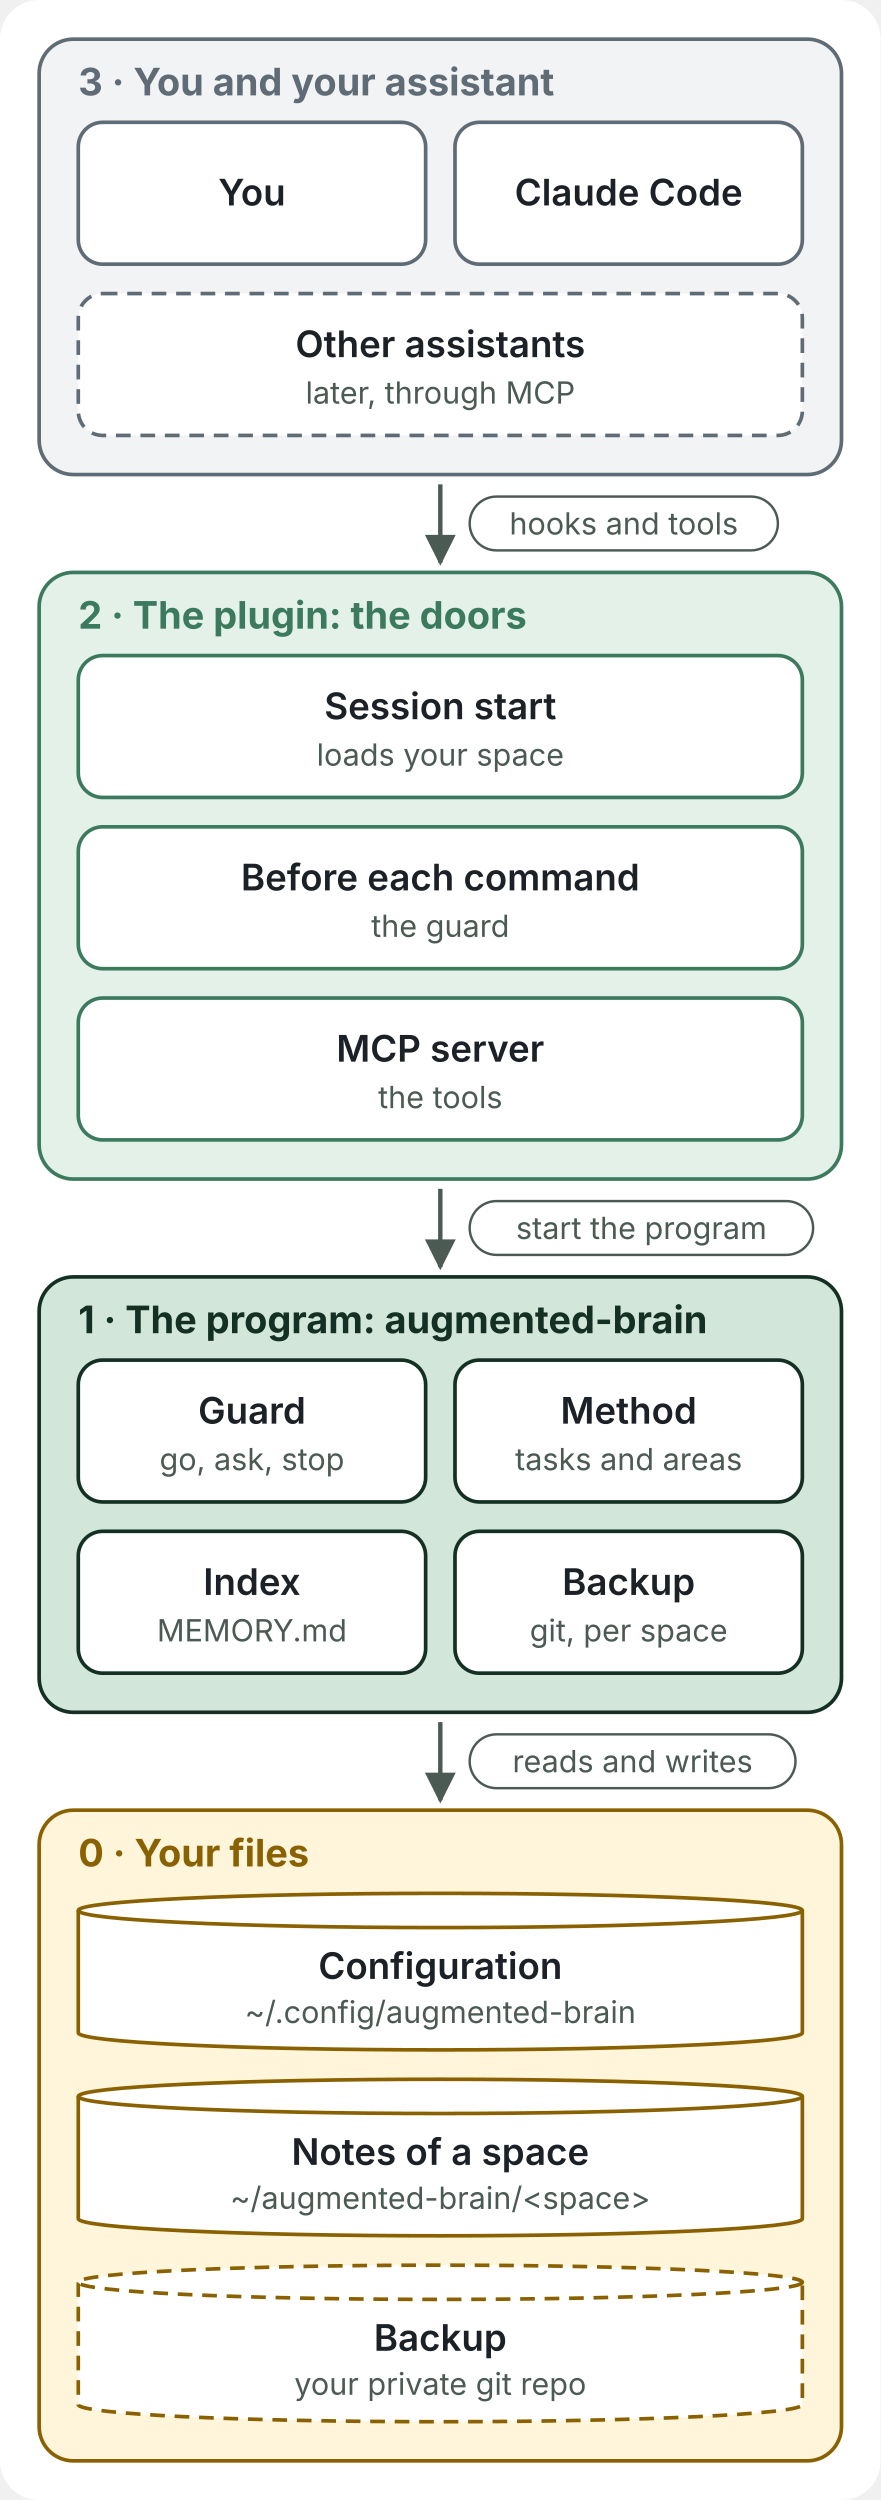
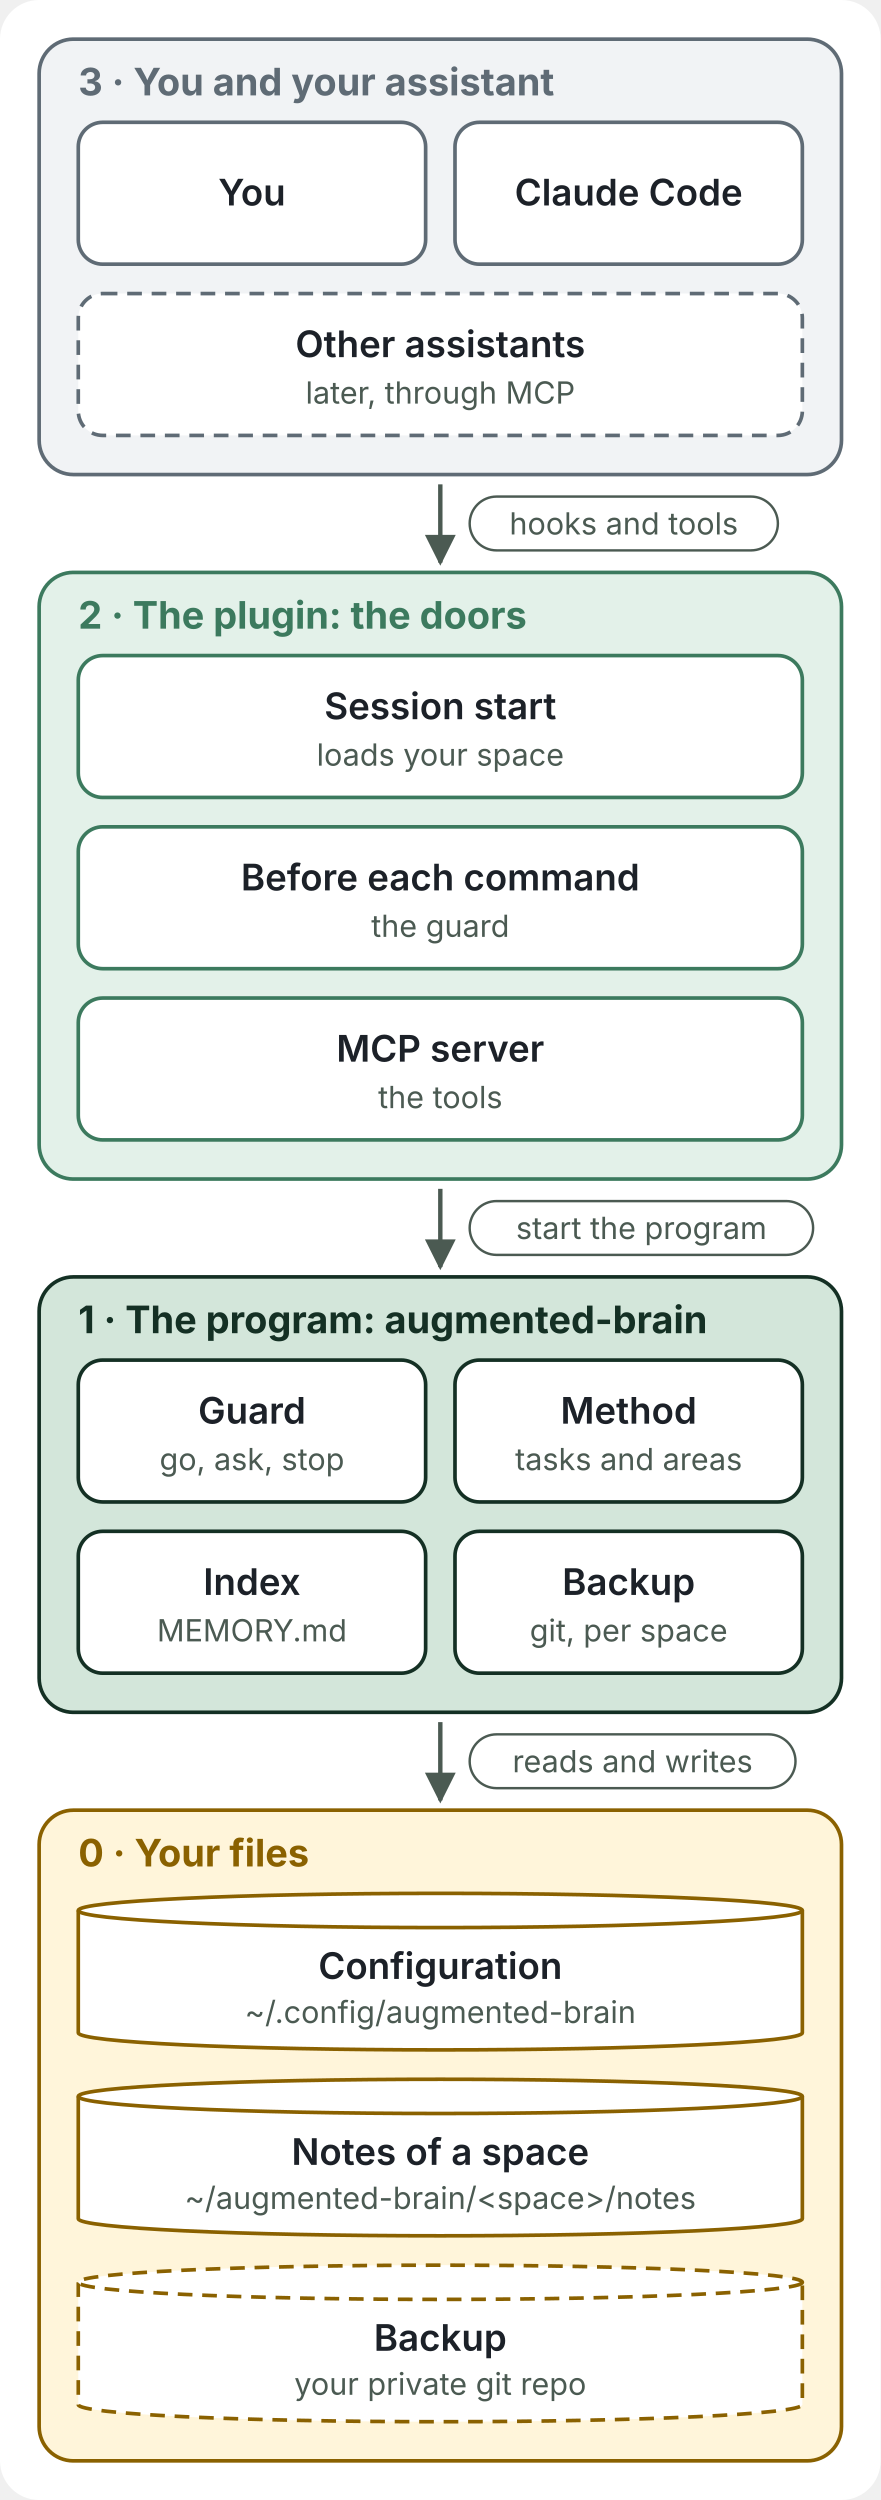
<svg xmlns="http://www.w3.org/2000/svg" viewBox="0 0 360 1022" width="360" height="1022" role="img" aria-label="augmented brain in four layers">
  <defs>
    <marker id="arrow" viewBox="0 0 10 10" refX="9" refY="5" markerWidth="7" markerHeight="7" orient="auto-start-reverse">
      <path d="M0,0 L10,5 L0,10 z" fill="#4B5A52" />
    </marker>
  </defs>
  <rect width="360" height="1022" rx="16" fill="#FFFFFF" />
  <rect x="16.0" y="16.0" width="328.0" height="178.0" rx="14" fill="#F1F3F5" stroke="#5F6B75" stroke-width="1.5" />
  <text x="32.0" y="39.0" text-anchor="start" font-family="'IBM Plex Sans', Inter, 'Segoe UI', Helvetica, Arial, sans-serif" font-size="15.5" font-weight="700" fill="#5F6B75">3 · You and your assistant</text>
  <rect x="32.0" y="50.0" width="142.0" height="58.0" rx="10" fill="#FFFFFF" stroke="#5F6B75" stroke-width="1.5" />
  <text x="103.0" y="84.0" text-anchor="middle" font-family="'IBM Plex Sans', Inter, 'Segoe UI', Helvetica, Arial, sans-serif" font-size="15" font-weight="600" fill="#1C2128">You</text>
  <rect x="186.0" y="50.0" width="142.0" height="58.0" rx="10" fill="#FFFFFF" stroke="#5F6B75" stroke-width="1.5" />
  <text x="257.0" y="84.0" text-anchor="middle" font-family="'IBM Plex Sans', Inter, 'Segoe UI', Helvetica, Arial, sans-serif" font-size="15" font-weight="600" fill="#1C2128">Claude Code</text>
  <rect x="32.0" y="120.0" width="296.0" height="58.0" rx="10" fill="#FFFFFF" stroke="#5F6B75" stroke-width="1.5" stroke-dasharray="6 4" />
  <text x="180.0" y="146.0" text-anchor="middle" font-family="'IBM Plex Sans', Inter, 'Segoe UI', Helvetica, Arial, sans-serif" font-size="15" font-weight="600" fill="#1C2128">Other assistants</text>
  <text x="180.0" y="165.0" text-anchor="middle" font-family="'IBM Plex Sans', Inter, 'Segoe UI', Helvetica, Arial, sans-serif" font-size="12.5" font-weight="400" fill="#4B5A52">later, through MCP</text>
  <line x1="180.0" y1="198.0" x2="180.0" y2="230.0" stroke="#4B5A52" stroke-width="1.8" marker-end="url(#arrow)" />
  <rect x="192.0" y="203.0" width="126.0" height="22.0" rx="11" fill="#FFFFFF" stroke="#4B5A52" stroke-width="1" />
  <text x="255.0" y="218.5" text-anchor="middle" font-family="'IBM Plex Sans', Inter, 'Segoe UI', Helvetica, Arial, sans-serif" font-size="12.5" font-weight="400" fill="#4B5A52">hooks and tools</text>
  <rect x="16.0" y="234.0" width="328.0" height="248.0" rx="14" fill="#E3F1E9" stroke="#3C7A5E" stroke-width="1.5" />
  <text x="32.0" y="257.0" text-anchor="start" font-family="'IBM Plex Sans', Inter, 'Segoe UI', Helvetica, Arial, sans-serif" font-size="15.5" font-weight="700" fill="#3C7A5E">2 · The plugin: the doors</text>
  <rect x="32.0" y="268.0" width="296.0" height="58.0" rx="10" fill="#FFFFFF" stroke="#3C7A5E" stroke-width="1.5" />
  <text x="180.0" y="294.0" text-anchor="middle" font-family="'IBM Plex Sans', Inter, 'Segoe UI', Helvetica, Arial, sans-serif" font-size="15" font-weight="600" fill="#1C2128">Session start</text>
  <text x="180.0" y="313.0" text-anchor="middle" font-family="'IBM Plex Sans', Inter, 'Segoe UI', Helvetica, Arial, sans-serif" font-size="12.5" font-weight="400" fill="#4B5A52">loads your space</text>
  <rect x="32.0" y="338.0" width="296.0" height="58.0" rx="10" fill="#FFFFFF" stroke="#3C7A5E" stroke-width="1.5" />
  <text x="180.0" y="364.0" text-anchor="middle" font-family="'IBM Plex Sans', Inter, 'Segoe UI', Helvetica, Arial, sans-serif" font-size="15" font-weight="600" fill="#1C2128">Before each command</text>
  <text x="180.0" y="383.0" text-anchor="middle" font-family="'IBM Plex Sans', Inter, 'Segoe UI', Helvetica, Arial, sans-serif" font-size="12.5" font-weight="400" fill="#4B5A52">the guard</text>
  <rect x="32.0" y="408.0" width="296.0" height="58.0" rx="10" fill="#FFFFFF" stroke="#3C7A5E" stroke-width="1.5" />
  <text x="180.0" y="434.0" text-anchor="middle" font-family="'IBM Plex Sans', Inter, 'Segoe UI', Helvetica, Arial, sans-serif" font-size="15" font-weight="600" fill="#1C2128">MCP server</text>
  <text x="180.0" y="453.0" text-anchor="middle" font-family="'IBM Plex Sans', Inter, 'Segoe UI', Helvetica, Arial, sans-serif" font-size="12.5" font-weight="400" fill="#4B5A52">the tools</text>
  <line x1="180.0" y1="486.0" x2="180.0" y2="518.0" stroke="#4B5A52" stroke-width="1.8" marker-end="url(#arrow)" />
  <rect x="192.0" y="491.0" width="140.4" height="22.0" rx="11" fill="#FFFFFF" stroke="#4B5A52" stroke-width="1" />
  <text x="262.2" y="506.5" text-anchor="middle" font-family="'IBM Plex Sans', Inter, 'Segoe UI', Helvetica, Arial, sans-serif" font-size="12.5" font-weight="400" fill="#4B5A52">start the program</text>
  <rect x="16.0" y="522.0" width="328.0" height="178.0" rx="14" fill="#D3E6DA" stroke="#143024" stroke-width="1.5" />
  <text x="32.0" y="545.0" text-anchor="start" font-family="'IBM Plex Sans', Inter, 'Segoe UI', Helvetica, Arial, sans-serif" font-size="15.5" font-weight="700" fill="#143024">1 · The program: augmented-brain</text>
  <rect x="32.0" y="556.0" width="142.0" height="58.0" rx="10" fill="#FFFFFF" stroke="#143024" stroke-width="1.5" />
  <text x="103.0" y="582.0" text-anchor="middle" font-family="'IBM Plex Sans', Inter, 'Segoe UI', Helvetica, Arial, sans-serif" font-size="15" font-weight="600" fill="#1C2128">Guard</text>
  <text x="103.0" y="601.0" text-anchor="middle" font-family="'IBM Plex Sans', Inter, 'Segoe UI', Helvetica, Arial, sans-serif" font-size="12.5" font-weight="400" fill="#4B5A52">go, ask, stop</text>
  <rect x="186.0" y="556.0" width="142.0" height="58.0" rx="10" fill="#FFFFFF" stroke="#143024" stroke-width="1.5" />
  <text x="257.0" y="582.0" text-anchor="middle" font-family="'IBM Plex Sans', Inter, 'Segoe UI', Helvetica, Arial, sans-serif" font-size="15" font-weight="600" fill="#1C2128">Method</text>
  <text x="257.0" y="601.0" text-anchor="middle" font-family="'IBM Plex Sans', Inter, 'Segoe UI', Helvetica, Arial, sans-serif" font-size="12.5" font-weight="400" fill="#4B5A52">tasks and areas</text>
  <rect x="32.0" y="626.0" width="142.0" height="58.0" rx="10" fill="#FFFFFF" stroke="#143024" stroke-width="1.5" />
  <text x="103.0" y="652.0" text-anchor="middle" font-family="'IBM Plex Sans', Inter, 'Segoe UI', Helvetica, Arial, sans-serif" font-size="15" font-weight="600" fill="#1C2128">Index</text>
  <text x="103.0" y="671.0" text-anchor="middle" font-family="'IBM Plex Sans', Inter, 'Segoe UI', Helvetica, Arial, sans-serif" font-size="12.5" font-weight="400" fill="#4B5A52">MEMORY.md</text>
  <rect x="186.0" y="626.0" width="142.0" height="58.0" rx="10" fill="#FFFFFF" stroke="#143024" stroke-width="1.5" />
  <text x="257.0" y="652.0" text-anchor="middle" font-family="'IBM Plex Sans', Inter, 'Segoe UI', Helvetica, Arial, sans-serif" font-size="15" font-weight="600" fill="#1C2128">Backup</text>
  <text x="257.0" y="671.0" text-anchor="middle" font-family="'IBM Plex Sans', Inter, 'Segoe UI', Helvetica, Arial, sans-serif" font-size="12.5" font-weight="400" fill="#4B5A52">git, per space</text>
  <line x1="180.0" y1="704.0" x2="180.0" y2="736.0" stroke="#4B5A52" stroke-width="1.8" marker-end="url(#arrow)" />
  <rect x="192.0" y="709.0" width="133.2" height="22.0" rx="11" fill="#FFFFFF" stroke="#4B5A52" stroke-width="1" />
  <text x="258.6" y="724.5" text-anchor="middle" font-family="'IBM Plex Sans', Inter, 'Segoe UI', Helvetica, Arial, sans-serif" font-size="12.5" font-weight="400" fill="#4B5A52">reads and writes</text>
  <rect x="16.0" y="740.0" width="328.0" height="266.0" rx="14" fill="#FFF5DA" stroke="#8A6100" stroke-width="1.5" />
  <text x="32.0" y="763.0" text-anchor="start" font-family="'IBM Plex Sans', Inter, 'Segoe UI', Helvetica, Arial, sans-serif" font-size="15.5" font-weight="700" fill="#8A6100">0 · Your files</text>
  <path d="M 32.0,781.0 L 32.0,831.0 A 148.0,7 0 0 0 328.0,831.0 L 328.0,781.0" fill="#FFFFFF" stroke="#8A6100" stroke-width="1.5" />
  <ellipse cx="180.0" cy="781.0" rx="148.0" ry="7" fill="#FFFFFF" stroke="#8A6100" stroke-width="1.5" />
  <text x="180.0" y="809.0" text-anchor="middle" font-family="'IBM Plex Sans', Inter, 'Segoe UI', Helvetica, Arial, sans-serif" font-size="15" font-weight="600" fill="#1C2128">Configuration</text>
  <text x="180.0" y="827.0" text-anchor="middle" font-family="'IBM Plex Sans', Inter, 'Segoe UI', Helvetica, Arial, sans-serif" font-size="12.5" font-weight="400" fill="#4B5A52">~/.config/augmented-brain</text>
  <path d="M 32.0,857.0 L 32.0,907.0 A 148.0,7 0 0 0 328.0,907.0 L 328.0,857.0" fill="#FFFFFF" stroke="#8A6100" stroke-width="1.5" />
  <ellipse cx="180.0" cy="857.0" rx="148.0" ry="7" fill="#FFFFFF" stroke="#8A6100" stroke-width="1.5" />
  <text x="180.0" y="885.0" text-anchor="middle" font-family="'IBM Plex Sans', Inter, 'Segoe UI', Helvetica, Arial, sans-serif" font-size="15" font-weight="600" fill="#1C2128">Notes of a space</text>
-   <text x="180.0" y="903.0" text-anchor="middle" font-family="'IBM Plex Sans', Inter, 'Segoe UI', Helvetica, Arial, sans-serif" font-size="12.5" font-weight="400" fill="#4B5A52">~/augmented-brain/&lt;space&gt;</text>
+   <text x="180.0" y="903.0" text-anchor="middle" font-family="'IBM Plex Sans', Inter, 'Segoe UI', Helvetica, Arial, sans-serif" font-size="12.5" font-weight="400" fill="#4B5A52">~/augmented-brain/&lt;space&gt;/notes</text>
  <path d="M 32.0,933.0 L 32.0,983.0 A 148.0,7 0 0 0 328.0,983.0 L 328.0,933.0" fill="#FFFFFF" stroke="#8A6100" stroke-width="1.5" stroke-dasharray="6 4" />
  <ellipse cx="180.0" cy="933.0" rx="148.0" ry="7" fill="#FFFFFF" stroke="#8A6100" stroke-width="1.5" stroke-dasharray="6 4" />
  <text x="180.0" y="961.0" text-anchor="middle" font-family="'IBM Plex Sans', Inter, 'Segoe UI', Helvetica, Arial, sans-serif" font-size="15" font-weight="600" fill="#1C2128">Backup</text>
  <text x="180.0" y="979.0" text-anchor="middle" font-family="'IBM Plex Sans', Inter, 'Segoe UI', Helvetica, Arial, sans-serif" font-size="12.5" font-weight="400" fill="#4B5A52">your private git repo</text>
</svg>
